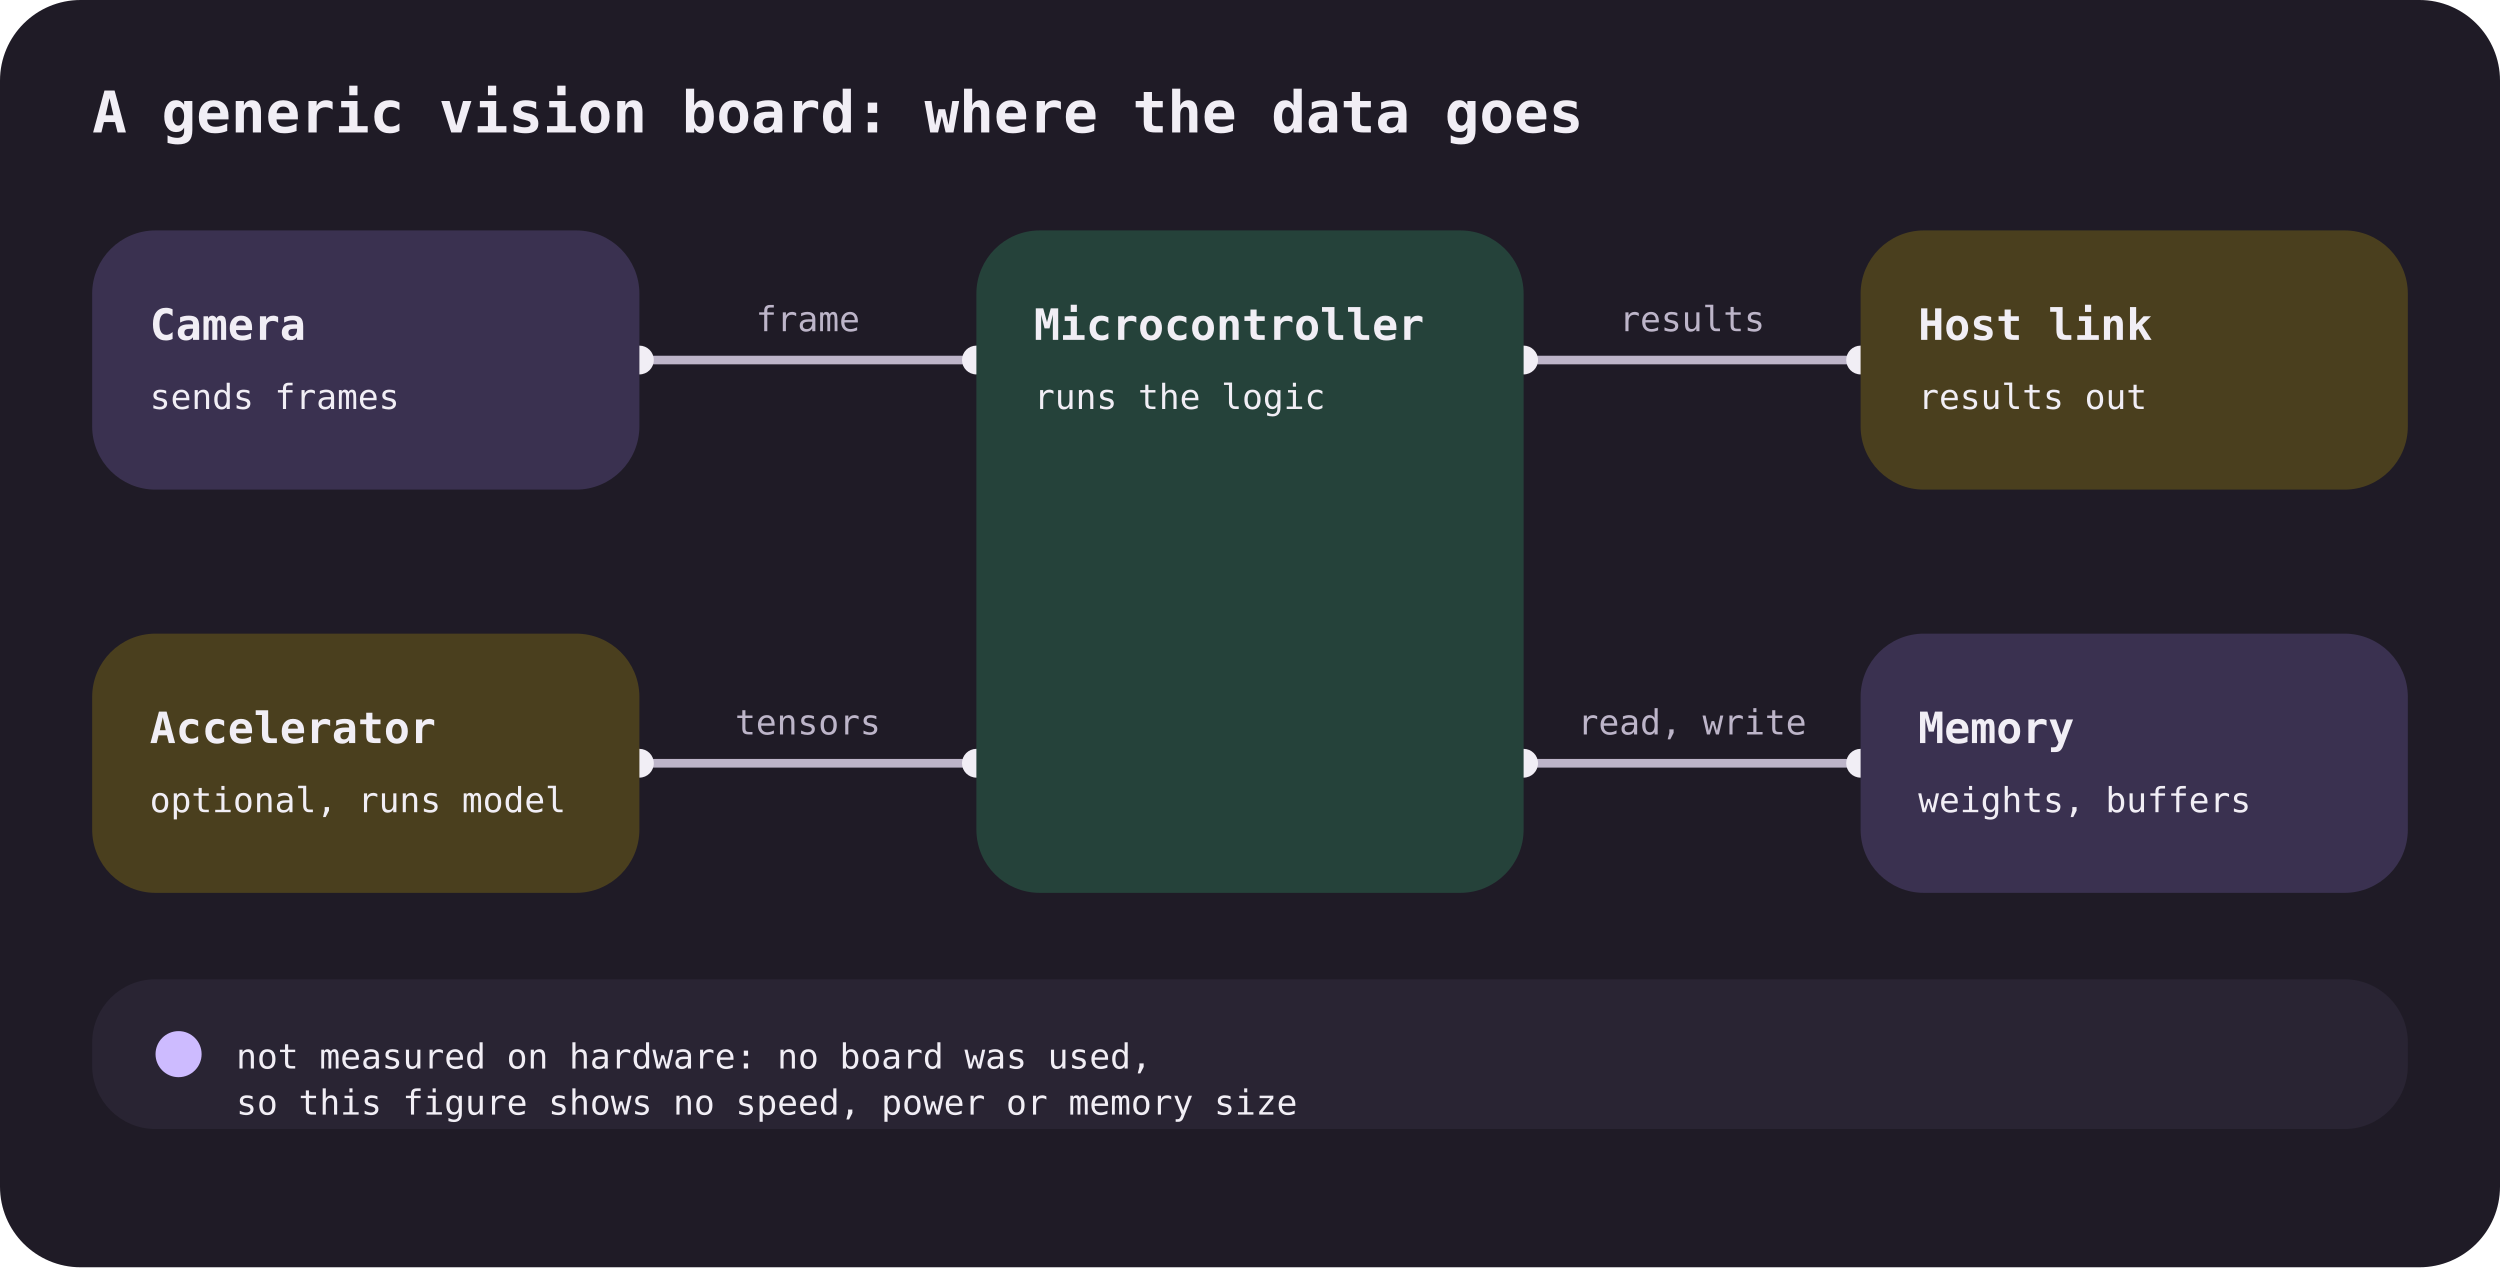
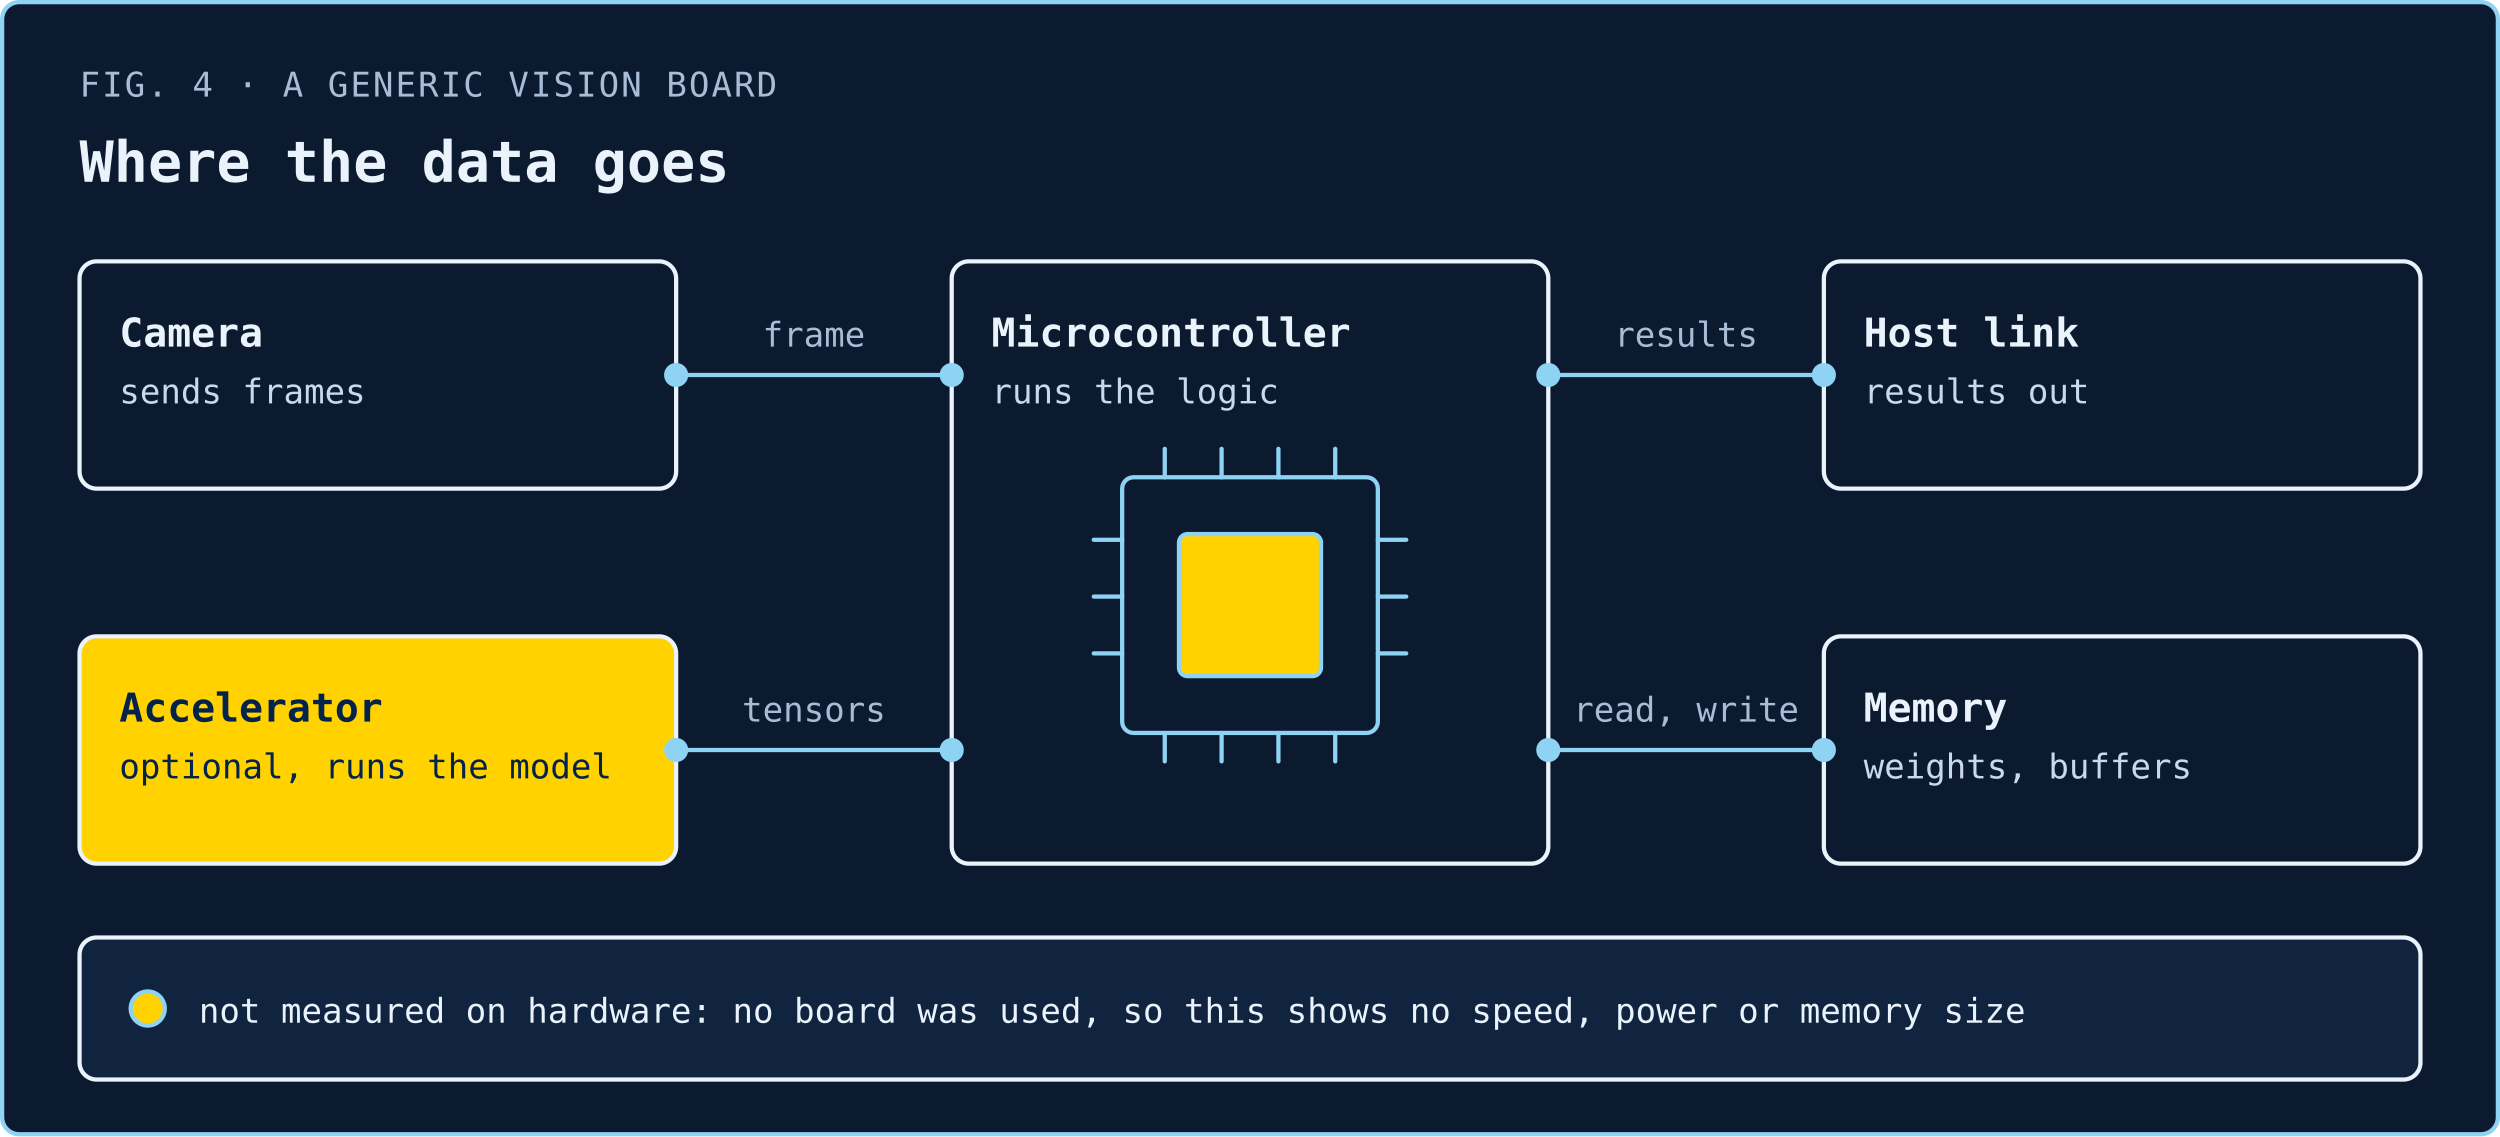
- <svg xmlns="http://www.w3.org/2000/svg" viewBox="0 0 868 440" width="868" height="440" role="img" aria-labelledby="t d" font-family="ui-monospace, &quot;SF Mono&quot;, &quot;JetBrains Mono&quot;, Menlo, Consolas, monospace">
-   <rect x="0" y="0" width="868" height="440" rx="28" fill="#1F1B26" />
-   <text x="32" y="46" font-size="20" font-weight="bold" fill="#F1EEF5" text-anchor="start">A generic vision board: where the data goes</text>
-   <line x1="222" y1="125" x2="339" y2="125" stroke="#BDB5C9" stroke-width="3" stroke-linecap="round" />
-   <circle cx="222" cy="125" r="5" fill="#F1EEF5" />
-   <circle cx="339" cy="125" r="5" fill="#F1EEF5" />
-   <text x="280.5" y="115" font-size="12" font-weight="normal" fill="#BDB5C9" text-anchor="middle">frame</text>
-   <line x1="529" y1="125" x2="646" y2="125" stroke="#BDB5C9" stroke-width="3" stroke-linecap="round" />
-   <circle cx="529" cy="125" r="5" fill="#F1EEF5" />
-   <circle cx="646" cy="125" r="5" fill="#F1EEF5" />
-   <text x="587.5" y="115" font-size="12" font-weight="normal" fill="#BDB5C9" text-anchor="middle">results</text>
-   <line x1="222" y1="265" x2="339" y2="265" stroke="#BDB5C9" stroke-width="3" stroke-linecap="round" />
-   <circle cx="222" cy="265" r="5" fill="#F1EEF5" />
-   <circle cx="339" cy="265" r="5" fill="#F1EEF5" />
-   <text x="280.5" y="255" font-size="12" font-weight="normal" fill="#BDB5C9" text-anchor="middle">tensors</text>
-   <line x1="529" y1="265" x2="646" y2="265" stroke="#BDB5C9" stroke-width="3" stroke-linecap="round" />
-   <circle cx="529" cy="265" r="5" fill="#F1EEF5" />
-   <circle cx="646" cy="265" r="5" fill="#F1EEF5" />
-   <text x="587.5" y="255" font-size="12" font-weight="normal" fill="#BDB5C9" text-anchor="middle">read, write</text>
-   <rect x="32" y="80" width="190" height="90" rx="22" fill="#3A3150" />
-   <text x="52" y="118" font-size="15" font-weight="bold" fill="#F1EEF5" text-anchor="start">Camera</text>
-   <text x="52" y="142" font-size="12" font-weight="normal" fill="#F1EEF5" text-anchor="start">sends frames</text>
-   <rect x="32" y="220" width="190" height="90" rx="22" fill="#4A3F1E" />
-   <text x="52" y="258" font-size="15" font-weight="bold" fill="#F1EEF5" text-anchor="start">Accelerator</text>
-   <text x="52" y="282" font-size="12" font-weight="normal" fill="#F1EEF5" text-anchor="start">optional, runs model</text>
-   <rect x="339" y="80" width="190" height="230" rx="22" fill="#25423A" />
-   <text x="359" y="118" font-size="15" font-weight="bold" fill="#F1EEF5" text-anchor="start">Microcontroller</text>
-   <text x="359" y="142" font-size="12" font-weight="normal" fill="#F1EEF5" text-anchor="start">runs the logic</text>
-   <rect x="646" y="80" width="190" height="90" rx="22" fill="#4A3F1E" />
-   <text x="666" y="118" font-size="15" font-weight="bold" fill="#F1EEF5" text-anchor="start">Host link</text>
-   <text x="666" y="142" font-size="12" font-weight="normal" fill="#F1EEF5" text-anchor="start">results out</text>
-   <rect x="646" y="220" width="190" height="90" rx="22" fill="#3A3150" />
-   <text x="666" y="258" font-size="15" font-weight="bold" fill="#F1EEF5" text-anchor="start">Memory</text>
-   <text x="666" y="282" font-size="12" font-weight="normal" fill="#F1EEF5" text-anchor="start">weights, buffers</text>
-   <rect x="32" y="340" width="804" height="52" rx="22" fill="#292433" />
-   <circle cx="62" cy="366" r="8" fill="#CDBBFF" />
-   <text x="82" y="371" font-size="12" font-weight="normal" fill="#F1EEF5" text-anchor="start">not measured on hardware: no board was used,</text>
-   <text x="82" y="387" font-size="12" font-weight="normal" fill="#F1EEF5" text-anchor="start">so this figure shows no speed, power or memory size</text>
+ <svg xmlns="http://www.w3.org/2000/svg" viewBox="0 0 880 400" width="880" height="400" role="img" aria-labelledby="t d" font-family="ui-monospace, &quot;SF Mono&quot;, Menlo, Consolas, monospace" fill="none" stroke="#8FD3F4" stroke-width="1.5" stroke-linecap="round" stroke-linejoin="round">
+   <rect x="0.75" y="0.75" width="878.5" height="398.5" rx="6" fill="#0B1A2E" />
+   <text x="28" y="34" font-size="12" font-weight="500" fill="#A8BCD6" stroke="none" text-anchor="start" letter-spacing="0.72">FIG. 4 · A GENERIC VISION BOARD</text>
+   <text x="28" y="64" font-size="20" font-weight="600" fill="#EAF2FB" stroke="none" text-anchor="start">Where the data goes</text>
+   <rect x="28" y="92" width="210" height="80" rx="6" fill="#0B1A2E" stroke="#EAF2FB" />
+   <text x="42" y="122" font-size="14" font-weight="600" fill="#EAF2FB" stroke="none" text-anchor="start">Camera</text>
+   <text x="42" y="142" font-size="12" font-weight="400" fill="#C9D8EA" stroke="none" text-anchor="start">sends frames</text>
+   <rect x="28" y="224" width="210" height="80" rx="6" fill="#FFD200" stroke="#EAF2FB" />
+   <text x="42" y="254" font-size="14" font-weight="600" fill="#03234B" stroke="none" text-anchor="start">Accelerator</text>
+   <text x="42" y="274" font-size="12" font-weight="400" fill="#03234B" stroke="none" text-anchor="start">optional, runs the model</text>
+   <rect x="335" y="92" width="210" height="212" rx="6" fill="#0B1A2E" stroke="#EAF2FB" />
+   <text x="349" y="122" font-size="14" font-weight="600" fill="#EAF2FB" stroke="none" text-anchor="start">Microcontroller</text>
+   <text x="349" y="142" font-size="12" font-weight="400" fill="#C9D8EA" stroke="none" text-anchor="start">runs the logic</text>
+   <rect x="395" y="168" width="90" height="90" rx="4" fill="#0B1A2E" />
+   <rect x="415" y="188" width="50" height="50" rx="3" fill="#FFD200" />
+   <path d="M410 168V158M430 168V158M450 168V158M470 168V158M410 258V268M430 258V268M450 258V268M470 258V268M395 190H385M395 210H385M395 230H385M485 190H495M485 210H495M485 230H495" />
+   <rect x="642" y="92" width="210" height="80" rx="6" fill="#0B1A2E" stroke="#EAF2FB" />
+   <text x="656" y="122" font-size="14" font-weight="600" fill="#EAF2FB" stroke="none" text-anchor="start">Host link</text>
+   <text x="656" y="142" font-size="12" font-weight="400" fill="#C9D8EA" stroke="none" text-anchor="start">results out</text>
+   <rect x="642" y="224" width="210" height="80" rx="6" fill="#0B1A2E" stroke="#EAF2FB" />
+   <text x="656" y="254" font-size="14" font-weight="600" fill="#EAF2FB" stroke="none" text-anchor="start">Memory</text>
+   <text x="656" y="274" font-size="12" font-weight="400" fill="#C9D8EA" stroke="none" text-anchor="start">weights, buffers</text>
+   <path d="M238 132H335" />
+   <circle cx="238" cy="132" r="3.5" fill="#8FD3F4" />
+   <circle cx="335" cy="132" r="3.5" fill="#8FD3F4" />
+   <text x="286.5" y="122" font-size="12" font-weight="500" fill="#A8BCD6" stroke="none" text-anchor="middle">frame</text>
+   <path d="M545 132H642" />
+   <circle cx="545" cy="132" r="3.5" fill="#8FD3F4" />
+   <circle cx="642" cy="132" r="3.5" fill="#8FD3F4" />
+   <text x="593.5" y="122" font-size="12" font-weight="500" fill="#A8BCD6" stroke="none" text-anchor="middle">results</text>
+   <path d="M238 264H335" />
+   <circle cx="238" cy="264" r="3.5" fill="#8FD3F4" />
+   <circle cx="335" cy="264" r="3.5" fill="#8FD3F4" />
+   <text x="286.5" y="254" font-size="12" font-weight="500" fill="#A8BCD6" stroke="none" text-anchor="middle">tensors</text>
+   <path d="M545 264H642" />
+   <circle cx="545" cy="264" r="3.5" fill="#8FD3F4" />
+   <circle cx="642" cy="264" r="3.5" fill="#8FD3F4" />
+   <text x="593.5" y="254" font-size="12" font-weight="500" fill="#A8BCD6" stroke="none" text-anchor="middle">read, write</text>
+   <rect x="28" y="330" width="824" height="50" rx="6" fill="#10243F" stroke="#EAF2FB" />
+   <circle cx="52" cy="355" r="6" fill="#FFD200" />
+   <text x="70" y="360" font-size="12" font-weight="500" fill="#EAF2FB" stroke="none" text-anchor="start">not measured on hardware: no board was used, so this shows no speed, power or memory size</text>
</svg>
